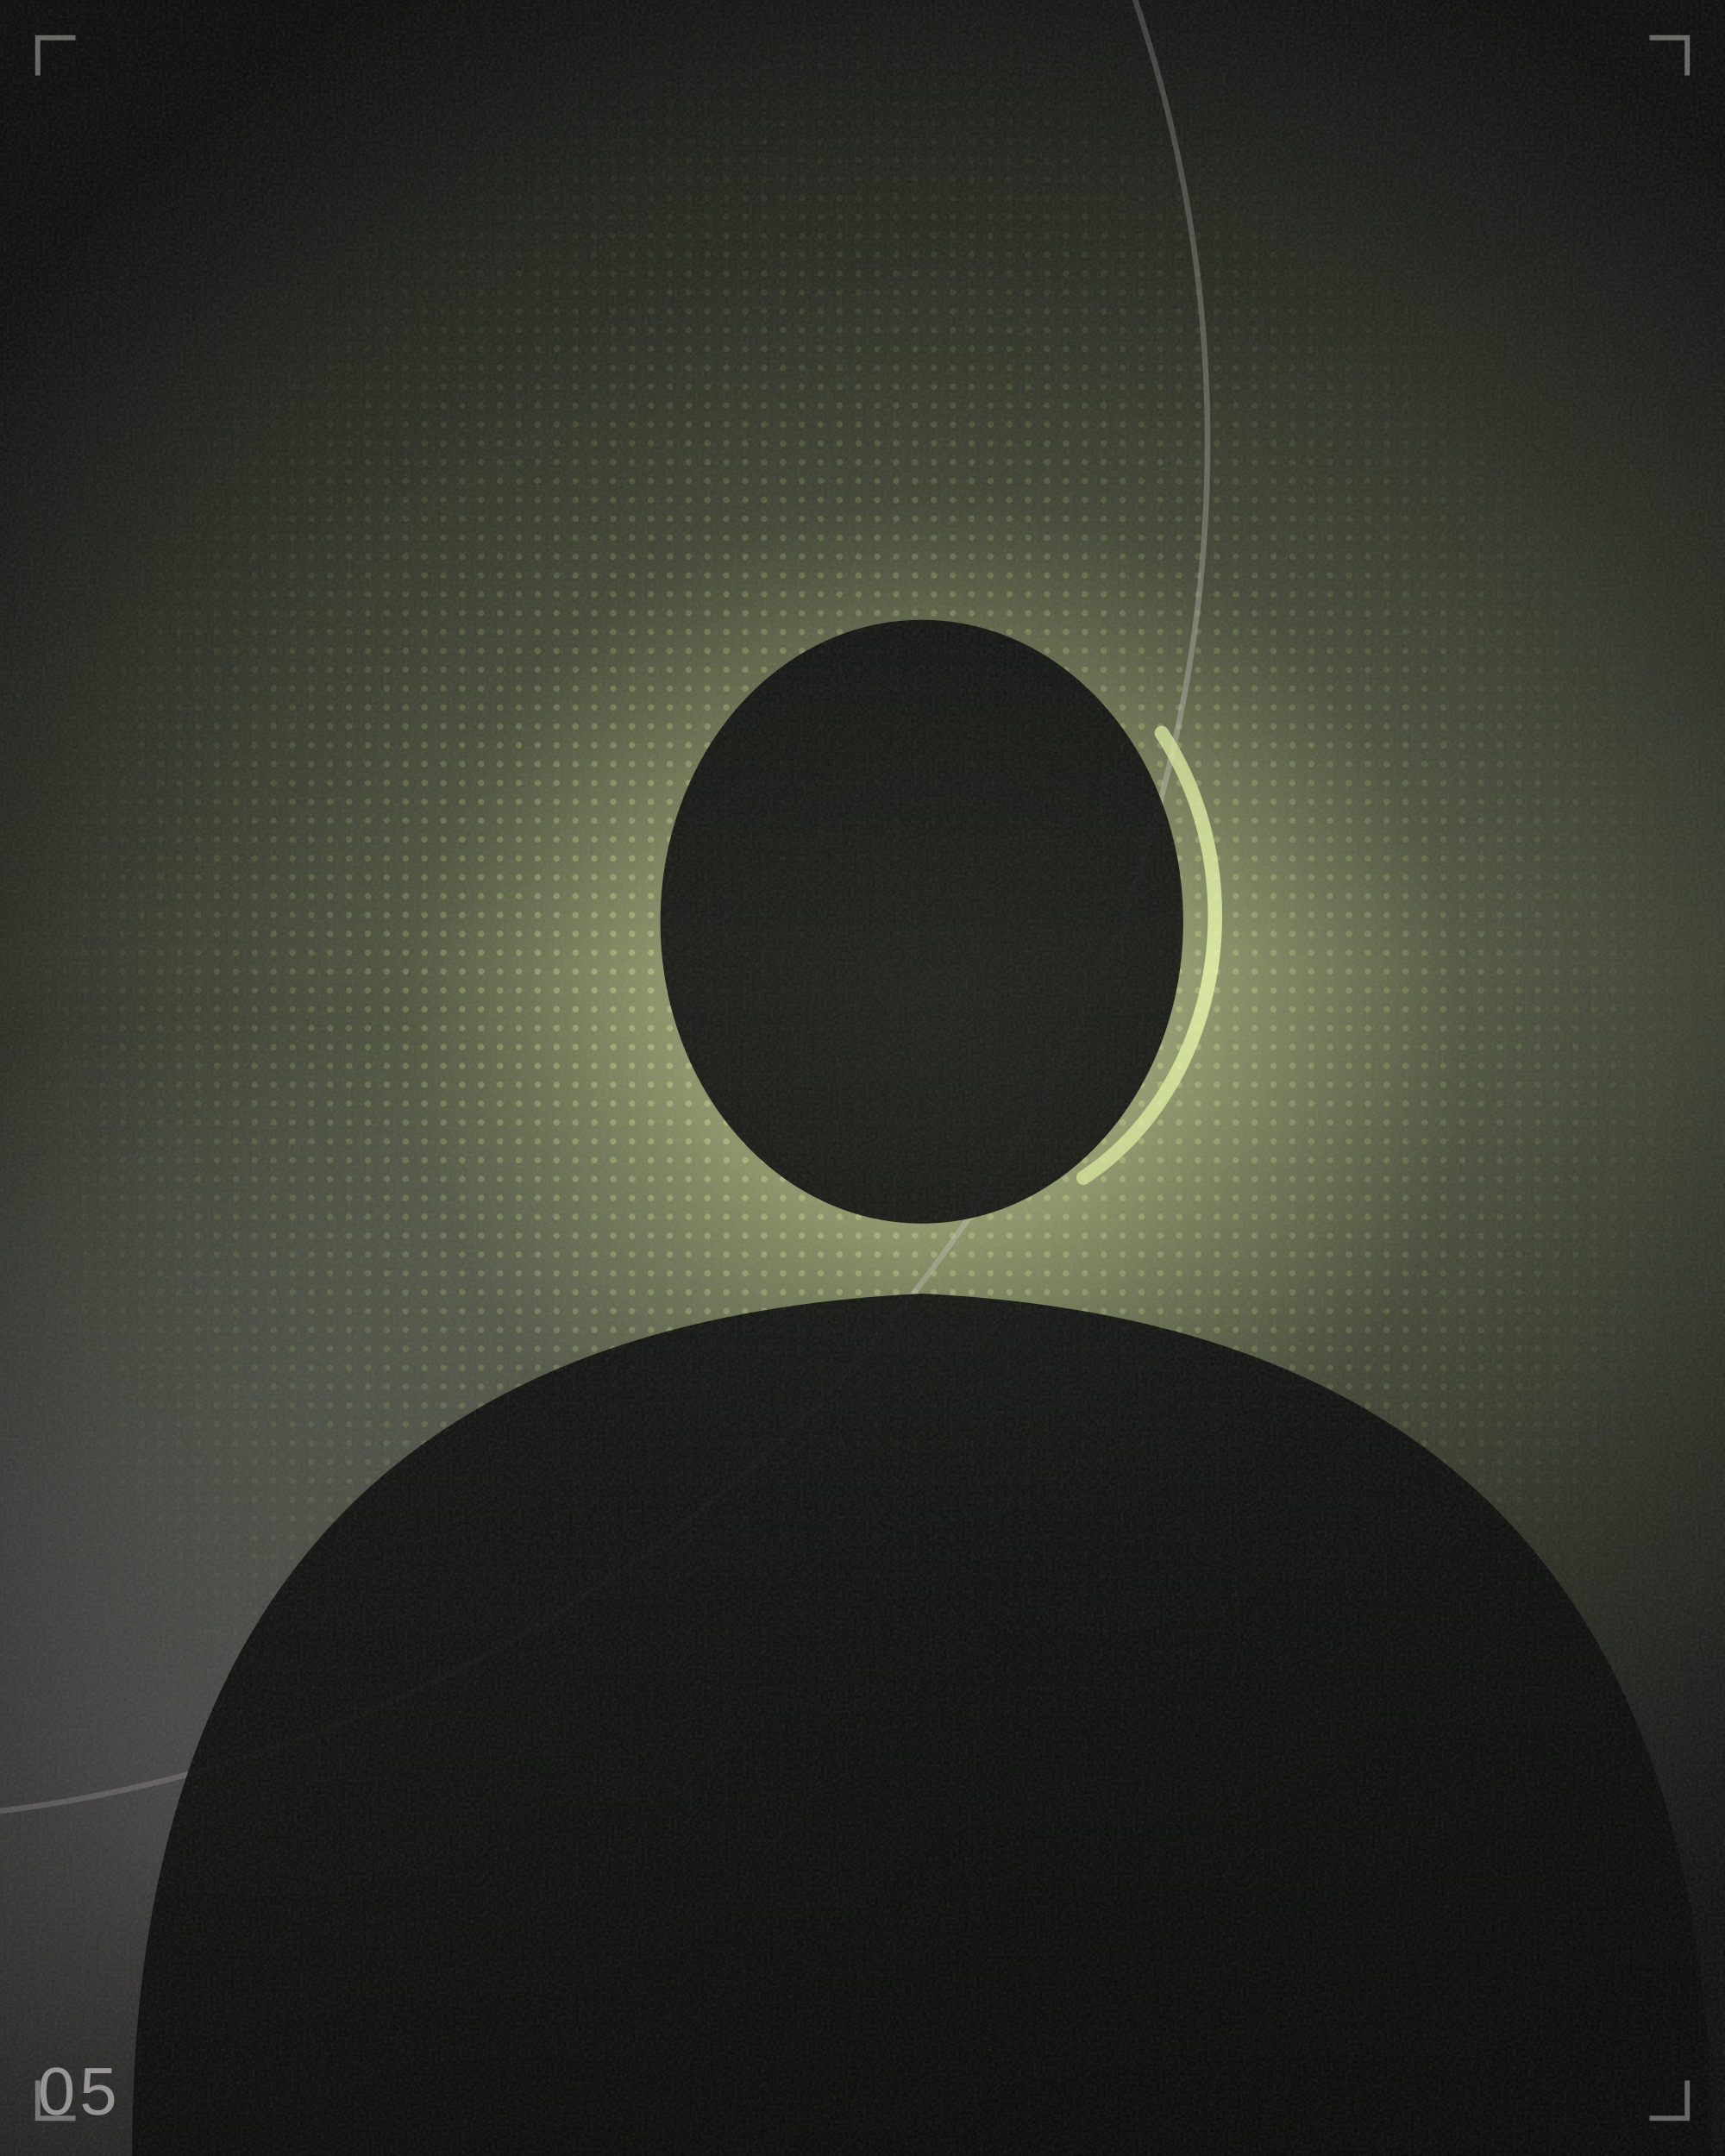
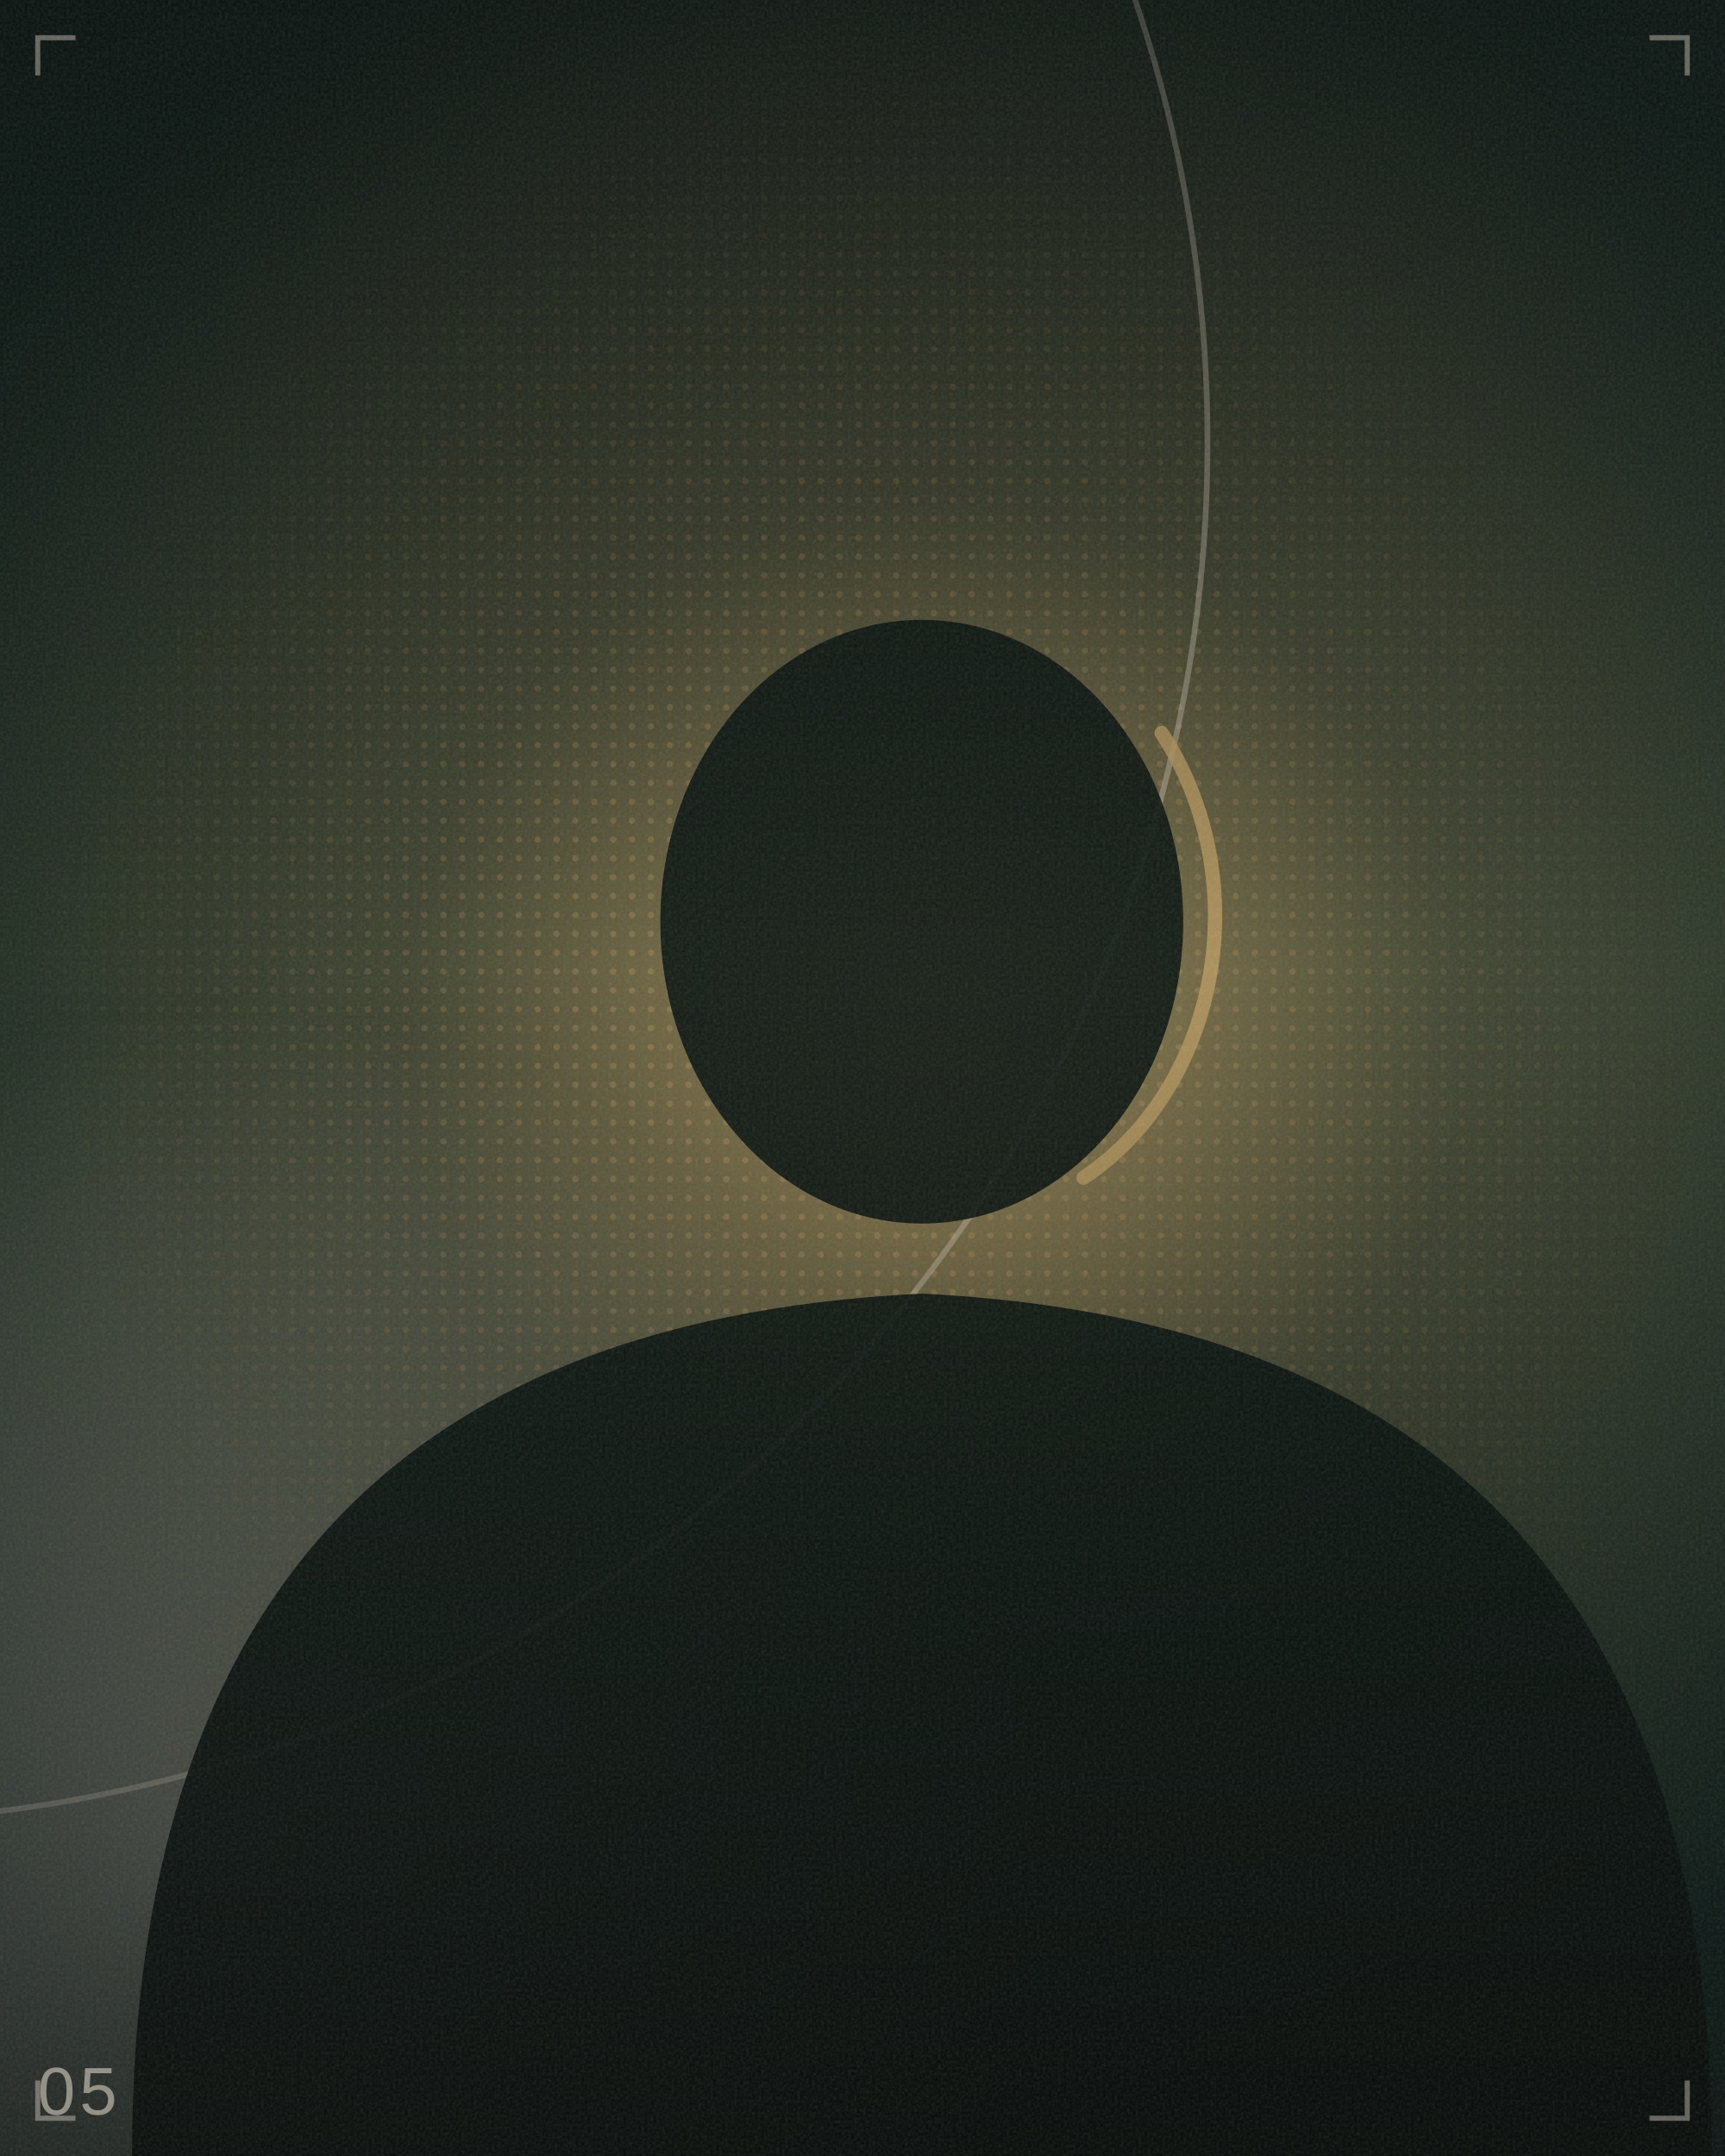
<svg xmlns="http://www.w3.org/2000/svg" width="640" height="800" viewBox="0 0 640 800">
  <defs>
    <linearGradient id="a16435bg" x1="0" y1="0" x2="0.35" y2="1">
-       <stop offset="0" stop-color="#0e0e0e" />
-       <stop offset="1" stop-color="#171717" />
+       <stop offset="0" stop-color="#0c1a15" />
+       <stop offset="1" stop-color="#112620" />
    </linearGradient>
    <radialGradient id="a16435key">
-       <stop offset="0" stop-color="#ecfdad" stop-opacity="0.85" />
-       <stop offset="0.45" stop-color="#ecfdad" stop-opacity="0.28" />
-       <stop offset="1" stop-color="#ecfdad" stop-opacity="0" />
+       <stop offset="0" stop-color="#ba9b5f" stop-opacity="0.85" />
+       <stop offset="0.45" stop-color="#ba9b5f" stop-opacity="0.28" />
+       <stop offset="1" stop-color="#ba9b5f" stop-opacity="0" />
    </radialGradient>
    <radialGradient id="a16435wash">
-       <stop offset="0" stop-color="#eae9e6" stop-opacity="0.4" />
-       <stop offset="1" stop-color="#eae9e6" stop-opacity="0" />
+       <stop offset="0" stop-color="#e9e0cf" stop-opacity="0.4" />
+       <stop offset="1" stop-color="#e9e0cf" stop-opacity="0" />
    </radialGradient>
    <radialGradient id="a16435dotmask">
      <stop offset="0" stop-color="#fff" stop-opacity="0.9" />
      <stop offset="1" stop-color="#fff" stop-opacity="0" />
    </radialGradient>
    <mask id="a16435dm">
      <rect width="640" height="800" fill="url(#a16435dotmask)" />
    </mask>
    <pattern id="a16435dots" width="7" height="7" patternUnits="userSpaceOnUse">
-       <circle cx="3.5" cy="3.5" r="1.19" fill="#ecfdad" fill-opacity="0.5" />
+       <circle cx="3.5" cy="3.5" r="1.19" fill="#ba9b5f" fill-opacity="0.5" />
    </pattern>
    <linearGradient id="a16435vig" x1="0" y1="0" x2="0" y2="1">
      <stop offset="0" stop-color="#000" stop-opacity="0.4" />
      <stop offset="0.45" stop-color="#000" stop-opacity="0" />
      <stop offset="1" stop-color="#000" stop-opacity="0.55" />
    </linearGradient>
    <filter id="a16435grain" x="0" y="0" width="100%" height="100%">
      <feTurbulence type="fractalNoise" baseFrequency="0.9" numOctaves="2" seed="43" result="n" />
      <feColorMatrix in="n" type="saturate" values="0" />
    </filter>
  </defs>
  <rect width="640" height="800" fill="url(#a16435bg)" />
  <circle cx="347" cy="383" r="435" fill="url(#a16435key)" />
  <circle cx="77" cy="682" r="304" fill="url(#a16435wash)" />
  <g mask="url(#a16435dm)">
    <rect width="640" height="800" fill="url(#a16435dots)" />
  </g>
-   <circle cx="-64" cy="164" r="512" fill="none" stroke="#eae9e6" stroke-opacity="0.35" stroke-width="2.1" />
+   <circle cx="-64" cy="164" r="512" fill="none" stroke="#e9e0cf" stroke-opacity="0.35" stroke-width="2.1" />
  <g>
-     <path d="M49 800              C49 545               201 487               342 480              C482 487               635 545               635 800Z" fill="#0b0c0a" fill-opacity="0.9" />
-     <ellipse cx="342" cy="342" rx="97" ry="112" fill="#0b0c0a" fill-opacity="0.9" />
-     <path d="M431 272              A97 112 0 0 1 402 437" fill="none" stroke="#ecfdad" stroke-opacity="0.8" stroke-width="5.3" stroke-linecap="round" />
+     <path d="M49 800              C49 545               201 487               342 480              C482 487               635 545               635 800Z" fill="#08130f" fill-opacity="0.9" />
+     <ellipse cx="342" cy="342" rx="97" ry="112" fill="#08130f" fill-opacity="0.9" />
+     <path d="M431 272              A97 112 0 0 1 402 437" fill="none" stroke="#ba9b5f" stroke-opacity="0.8" stroke-width="5.3" stroke-linecap="round" />
  </g>
  <rect width="640" height="800" fill="url(#a16435vig)" />
  <g opacity="0.14" filter="url(#a16435grain)">
    <rect width="640" height="800" />
  </g>
-   <g stroke="#eae9e6" stroke-opacity="0.4" stroke-width="1.882" fill="none">
+   <g stroke="#e9e0cf" stroke-opacity="0.4" stroke-width="1.882" fill="none">
    <path d="M14 28V14H28" />
    <path d="M612 14H626V28" />
    <path d="M14 772V786H28" />
    <path d="M612 786H626V772" />
  </g>
-   <text x="14" y="784.6" font-family="'Helvetica Neue', Arial, sans-serif" font-size="25" letter-spacing="1.6" fill="#eae9e6" fill-opacity="0.55">05</text>
+   <text x="14" y="784.6" font-family="'Helvetica Neue', Arial, sans-serif" font-size="25" letter-spacing="1.6" fill="#e9e0cf" fill-opacity="0.55">05</text>
</svg>
